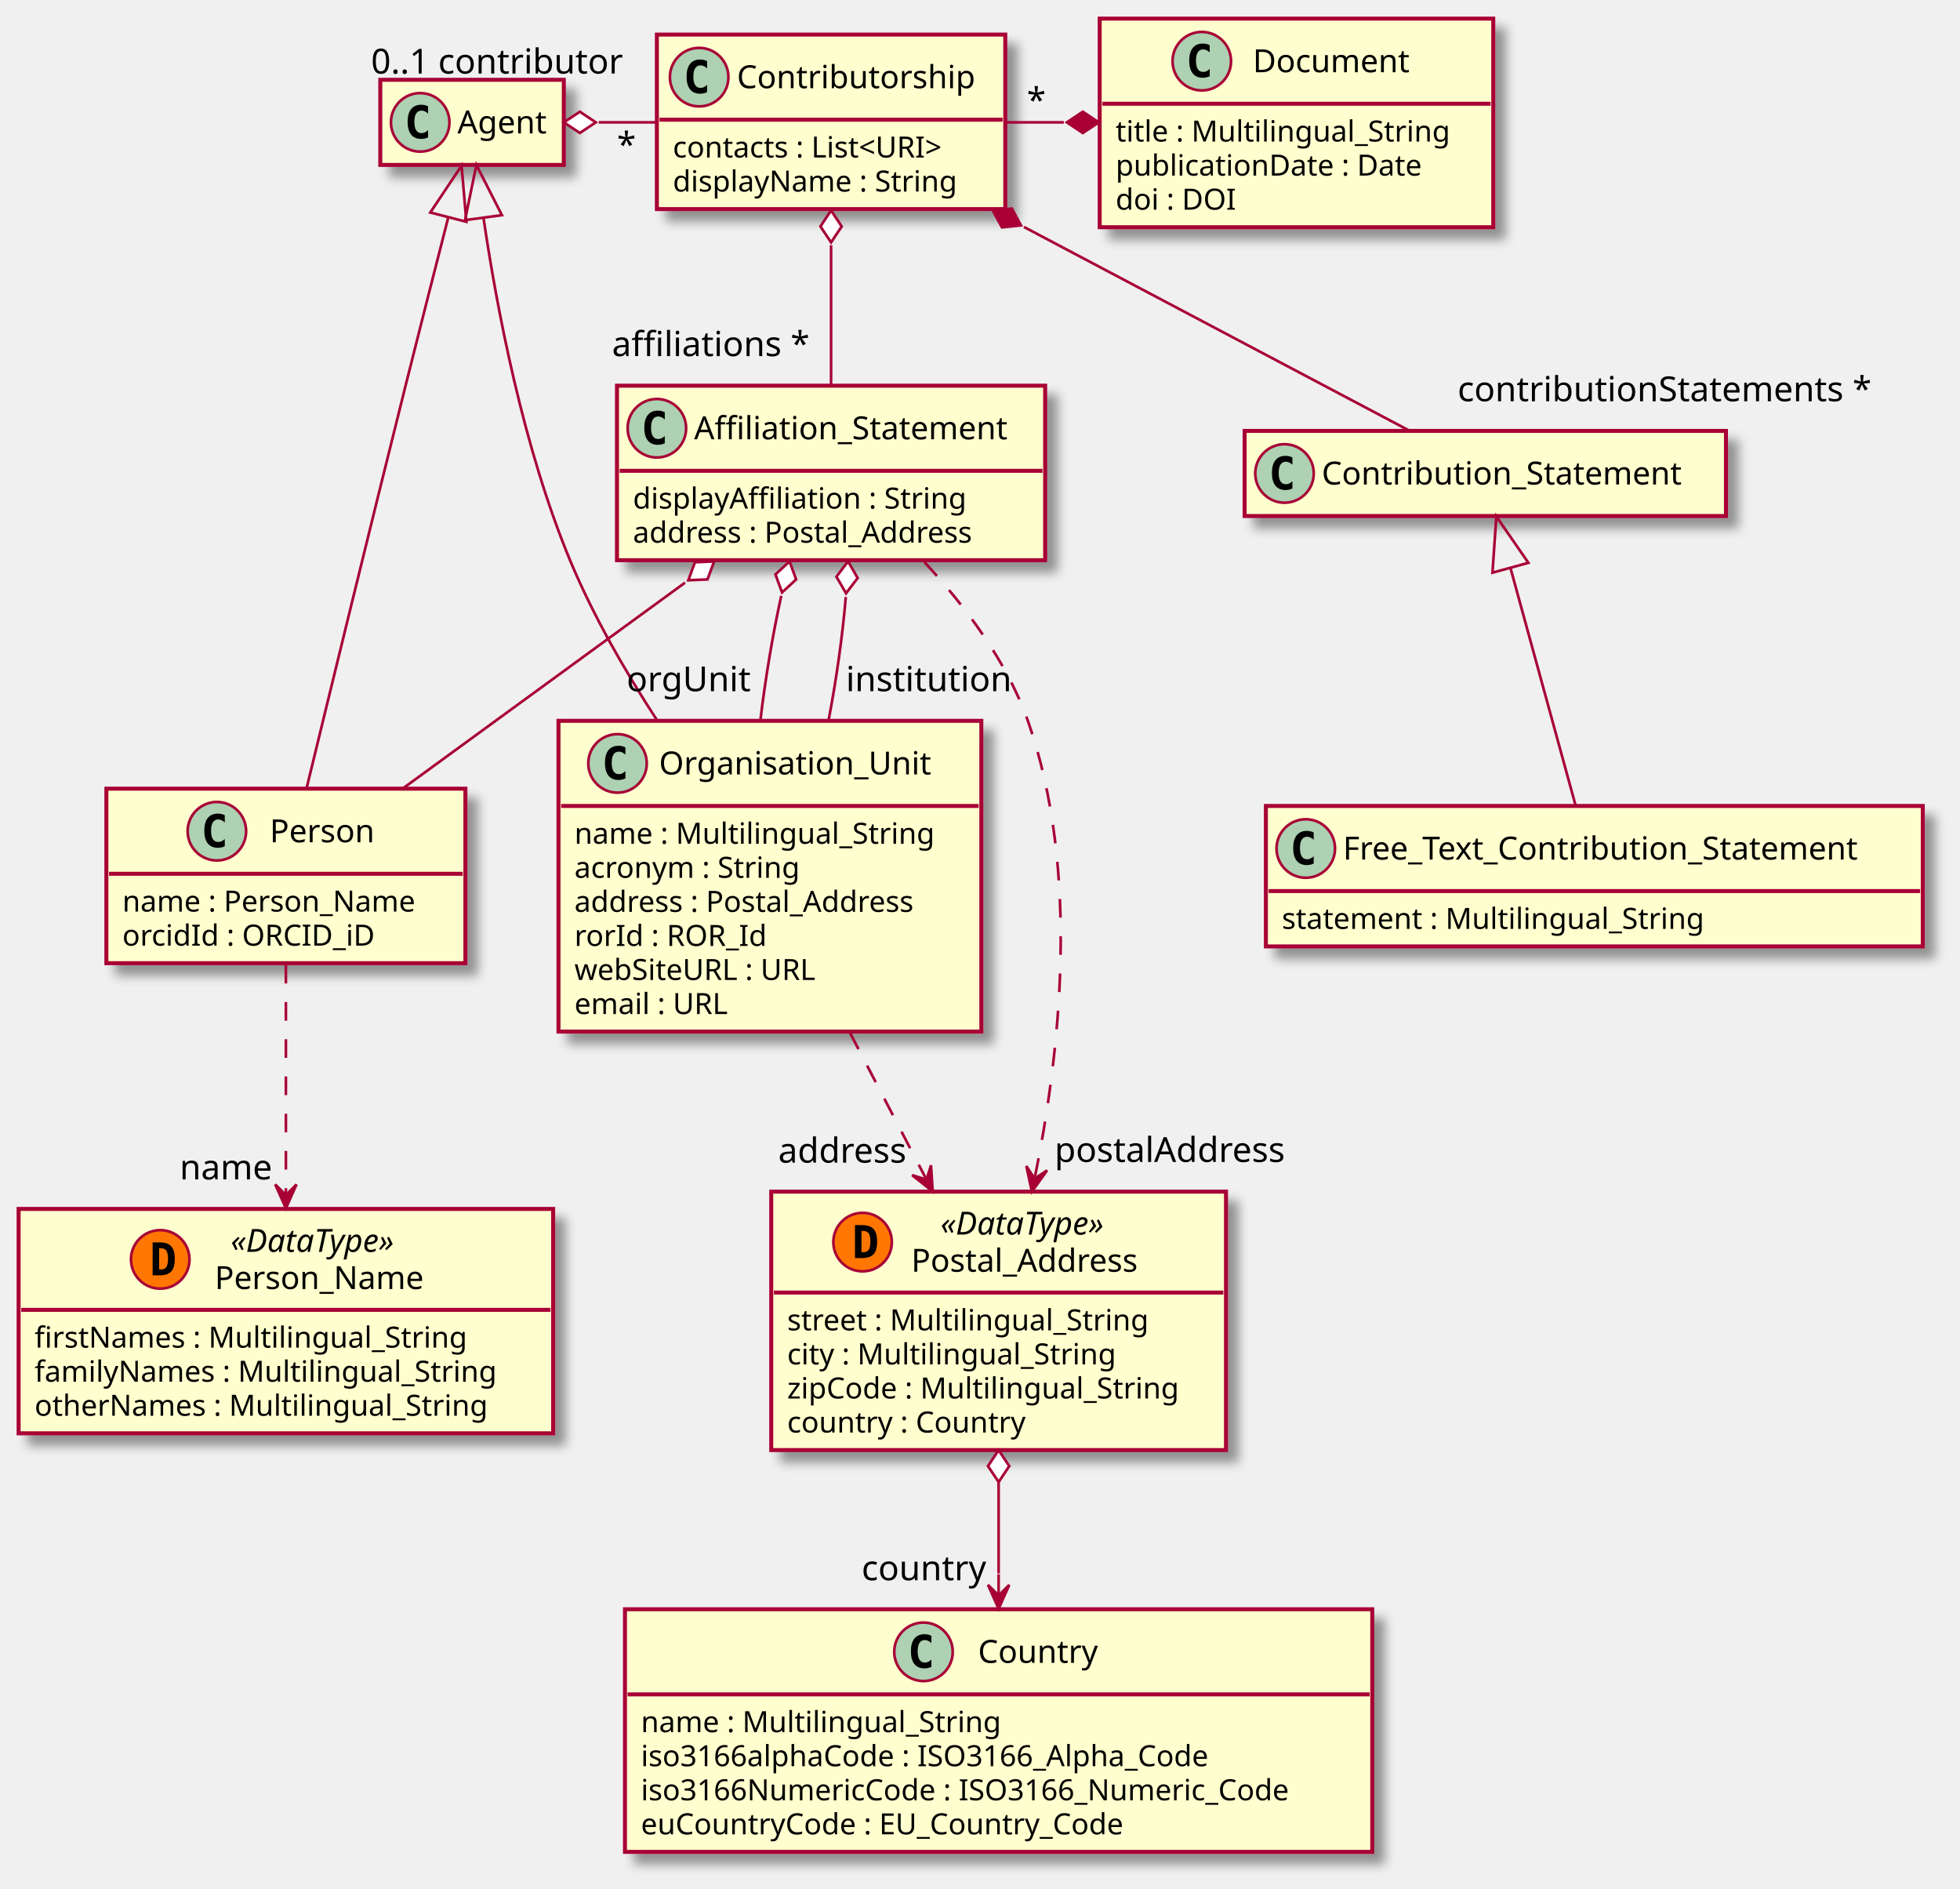
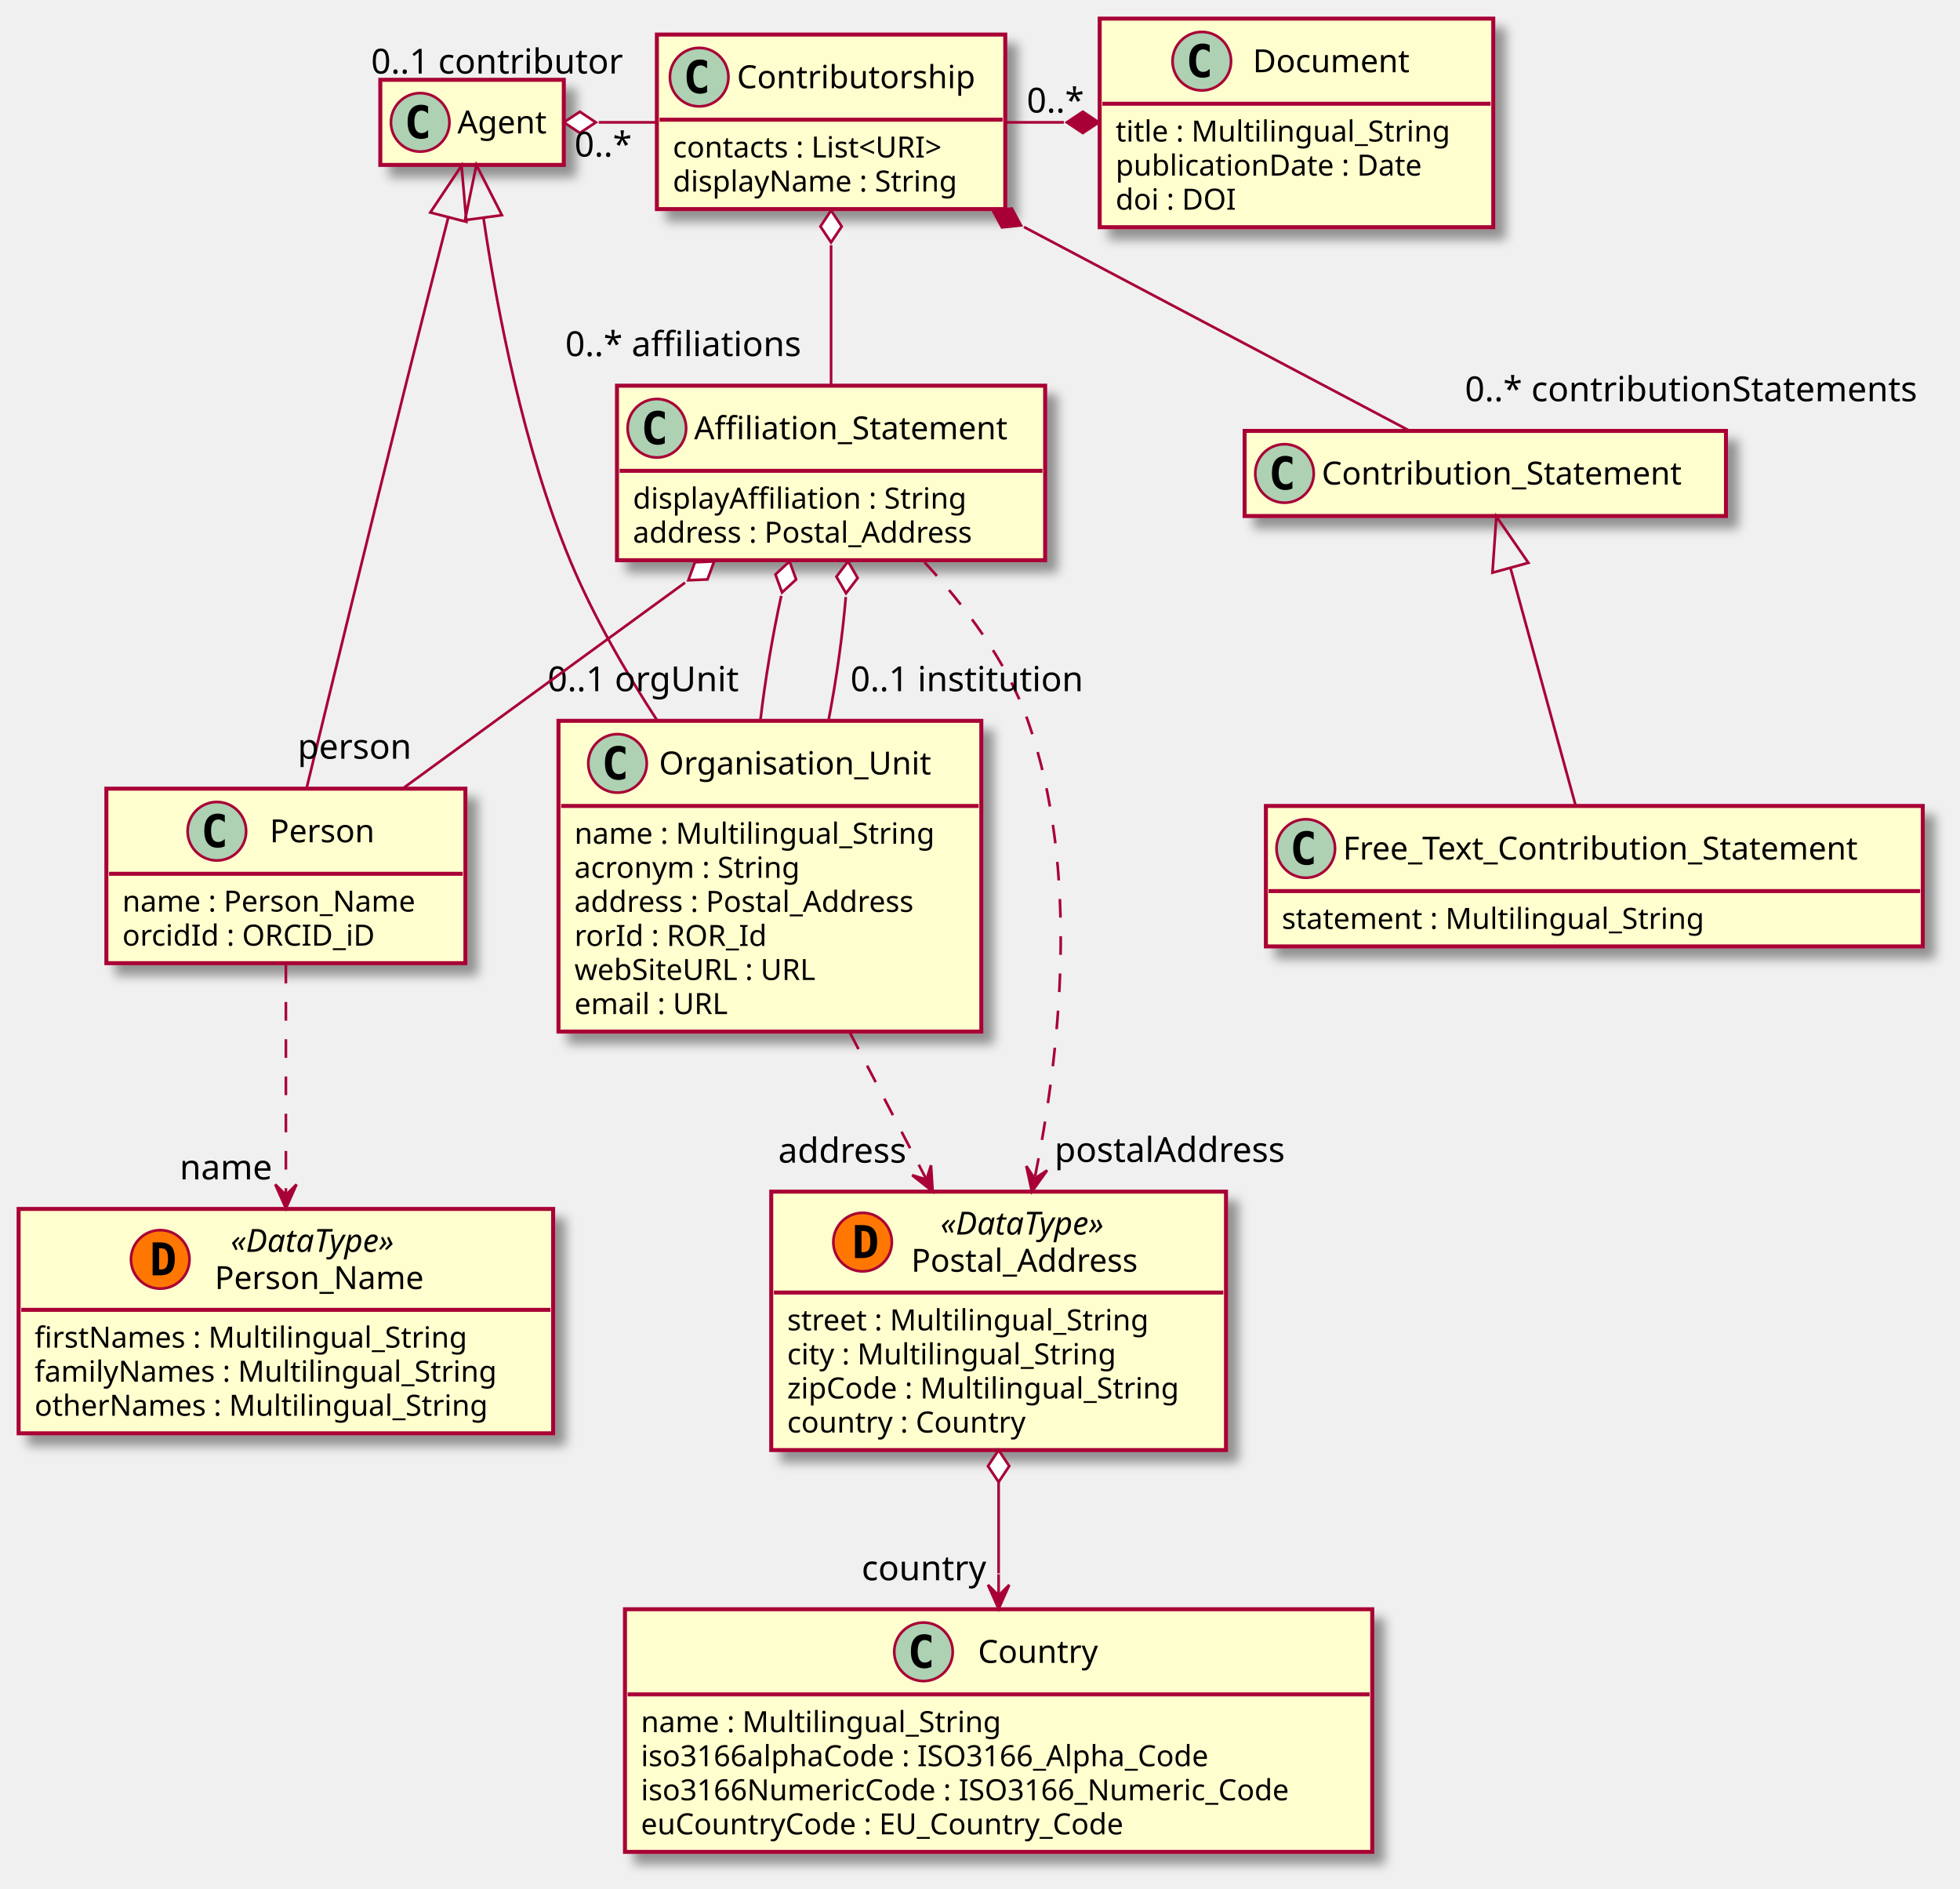
<svg xmlns="http://www.w3.org/2000/svg" contentScriptType="application/ecmascript" contentStyleType="text/css" height="710px" preserveAspectRatio="none" style="width:737px;height:710px;background:#FFFFFF;" version="1.1" viewBox="0 0 737 710" width="737px" zoomAndPan="magnify">
  <defs>
-     <filter height="300%" id="fd1s9ag5srjso" width="300%" x="-1" y="-1">
+     <filter height="300%" id="frvrzm6wyozfz" width="300%" x="-1" y="-1">
      <feGaussianBlur result="blurOut" stdDeviation="2.0" />
      <feColorMatrix in="blurOut" result="blurOut2" type="matrix" values="0 0 0 0 0 0 0 0 0 0 0 0 0 0 0 0 0 0 .4 0" />
      <feOffset dx="4.0" dy="4.0" in="blurOut2" result="blurOut3" />
      <feBlend in="SourceGraphic" in2="blurOut3" mode="normal" />
    </filter>
  </defs>
  <g>
-     <rect codeLine="19" fill="#FEFECE" filter="url(#fd1s9ag5srjso)" height="32" id="Agent" style="stroke:#A80036;stroke-width:1.5;" width="69" x="143" y="30" />
+     <rect codeLine="19" fill="#FEFECE" filter="url(#frvrzm6wyozfz)" height="32" id="Agent" style="stroke:#A80036;stroke-width:1.5;" width="69" x="143" y="30" />
    <ellipse cx="158" cy="46" fill="#ADD1B2" rx="11" ry="11" style="stroke:#A80036;stroke-width:1.0;" />
    <path d="M160.969,51.641 Q160.391,51.938 159.75,52.078 Q159.109,52.234 158.406,52.234 Q155.906,52.234 154.578,50.594 Q153.266,48.938 153.266,45.812 Q153.266,42.688 154.578,41.031 Q155.906,39.375 158.406,39.375 Q159.109,39.375 159.75,39.531 Q160.406,39.688 160.969,39.984 L160.969,42.703 Q160.344,42.125 159.75,41.859 Q159.156,41.578 158.531,41.578 Q157.188,41.578 156.5,42.656 Q155.812,43.719 155.812,45.812 Q155.812,47.906 156.5,48.984 Q157.188,50.047 158.531,50.047 Q159.156,50.047 159.75,49.781 Q160.344,49.5 160.969,48.922 L160.969,51.641 Z " fill="#000000" />
    <text fill="#000000" font-family="sans-serif" font-size="12" lengthAdjust="spacing" textLength="37" x="172" y="50.154">Agent</text>
-     <rect codeLine="22" fill="#FEFECE" filter="url(#fd1s9ag5srjso)" height="116.828" id="Organisation_Unit" style="stroke:#A80036;stroke-width:1.5;" width="159" x="210" y="271" />
+     <rect codeLine="22" fill="#FEFECE" filter="url(#frvrzm6wyozfz)" height="116.828" id="Organisation_Unit" style="stroke:#A80036;stroke-width:1.5;" width="159" x="210" y="271" />
    <ellipse cx="232.2" cy="287" fill="#ADD1B2" rx="11" ry="11" style="stroke:#A80036;stroke-width:1.0;" />
    <path d="M235.169,292.641 Q234.591,292.938 233.95,293.078 Q233.309,293.234 232.606,293.234 Q230.106,293.234 228.778,291.594 Q227.466,289.938 227.466,286.812 Q227.466,283.688 228.778,282.031 Q230.106,280.375 232.606,280.375 Q233.309,280.375 233.95,280.531 Q234.606,280.688 235.169,280.984 L235.169,283.703 Q234.544,283.125 233.95,282.859 Q233.356,282.578 232.731,282.578 Q231.387,282.578 230.7,283.656 Q230.012,284.719 230.012,286.812 Q230.012,288.906 230.7,289.984 Q231.387,291.047 232.731,291.047 Q233.356,291.047 233.95,290.781 Q234.544,290.5 235.169,289.922 L235.169,292.641 Z " fill="#000000" />
    <text fill="#000000" font-family="sans-serif" font-size="12" lengthAdjust="spacing" textLength="111" x="247.8" y="291.154">Organisation_Unit</text>
    <line style="stroke:#A80036;stroke-width:1.5;" x1="211" x2="368" y1="303" y2="303" />
    <text fill="#000000" font-family="sans-serif" font-size="11" lengthAdjust="spacing" textLength="147" x="216" y="317.21">name : Multilingual_String</text>
    <text fill="#000000" font-family="sans-serif" font-size="11" lengthAdjust="spacing" textLength="95" x="216" y="330.015">acronym : String</text>
    <text fill="#000000" font-family="sans-serif" font-size="11" lengthAdjust="spacing" textLength="147" x="216" y="342.82">address : Postal_Address</text>
    <text fill="#000000" font-family="sans-serif" font-size="11" lengthAdjust="spacing" textLength="78" x="216" y="355.625">rorId : ROR_Id</text>
    <text fill="#000000" font-family="sans-serif" font-size="11" lengthAdjust="spacing" textLength="99" x="216" y="368.429">webSiteURL : URL</text>
    <text fill="#000000" font-family="sans-serif" font-size="11" lengthAdjust="spacing" textLength="64" x="216" y="381.234">email : URL</text>
-     <rect codeLine="30" fill="#FEFECE" filter="url(#fd1s9ag5srjso)" height="65.609" id="Person" style="stroke:#A80036;stroke-width:1.5;" width="135" x="40" y="296.5" />
+     <rect codeLine="30" fill="#FEFECE" filter="url(#frvrzm6wyozfz)" height="65.609" id="Person" style="stroke:#A80036;stroke-width:1.5;" width="135" x="40" y="296.5" />
    <ellipse cx="81.55" cy="312.5" fill="#ADD1B2" rx="11" ry="11" style="stroke:#A80036;stroke-width:1.0;" />
    <path d="M84.519,318.141 Q83.941,318.438 83.3,318.578 Q82.659,318.734 81.956,318.734 Q79.456,318.734 78.128,317.094 Q76.816,315.438 76.816,312.312 Q76.816,309.188 78.128,307.531 Q79.456,305.875 81.956,305.875 Q82.659,305.875 83.3,306.031 Q83.956,306.188 84.519,306.484 L84.519,309.203 Q83.894,308.625 83.3,308.359 Q82.706,308.078 82.081,308.078 Q80.737,308.078 80.05,309.156 Q79.362,310.219 79.362,312.312 Q79.362,314.406 80.05,315.484 Q80.737,316.547 82.081,316.547 Q82.706,316.547 83.3,316.281 Q83.894,316 84.519,315.422 L84.519,318.141 Z " fill="#000000" />
    <text fill="#000000" font-family="sans-serif" font-size="12" lengthAdjust="spacing" textLength="44" x="101.45" y="316.654">Person</text>
    <line style="stroke:#A80036;stroke-width:1.5;" x1="41" x2="174" y1="328.5" y2="328.5" />
    <text fill="#000000" font-family="sans-serif" font-size="11" lengthAdjust="spacing" textLength="123" x="46" y="342.71">name : Person_Name</text>
    <text fill="#000000" font-family="sans-serif" font-size="11" lengthAdjust="spacing" textLength="102" x="46" y="355.515">orcidId : ORCID_iD</text>
-     <rect codeLine="34" fill="#FEFECE" filter="url(#fd1s9ag5srjso)" height="84.352" id="Person_Name" style="stroke:#A80036;stroke-width:1.5;" width="201" x="7" y="454.5" />
+     <rect codeLine="34" fill="#FEFECE" filter="url(#frvrzm6wyozfz)" height="84.352" id="Person_Name" style="stroke:#A80036;stroke-width:1.5;" width="201" x="7" y="454.5" />
    <ellipse cx="60.25" cy="473.469" fill="#FF7700" rx="11" ry="11" style="stroke:#A80036;stroke-width:1.0;" />
    <path d="M59.844,469.281 L59.844,477.266 L60.5,477.266 Q61.938,477.266 62.547,476.359 Q63.172,475.438 63.172,473.266 Q63.172,471.094 62.547,470.188 Q61.938,469.281 60.5,469.281 L59.844,469.281 Z M57.391,467.078 L60.016,467.078 Q63.047,467.078 64.375,468.531 Q65.719,469.969 65.719,473.266 Q65.719,476.562 64.375,478.016 Q63.047,479.469 60.016,479.469 L57.391,479.469 L57.391,467.078 Z " fill="#000000" />
    <text fill="#000000" font-family="sans-serif" font-size="12" font-style="italic" lengthAdjust="spacing" textLength="74" x="86.75" y="470.639">«DataType»</text>
    <text fill="#000000" font-family="sans-serif" font-size="12" lengthAdjust="spacing" textLength="86" x="80.75" y="484.607">Person_Name</text>
    <line style="stroke:#A80036;stroke-width:1.5;" x1="8" x2="207" y1="492.438" y2="492.438" />
    <text fill="#000000" font-family="sans-serif" font-size="11" lengthAdjust="spacing" textLength="178" x="13" y="506.648">firstNames : Multilingual_String</text>
    <text fill="#000000" font-family="sans-serif" font-size="11" lengthAdjust="spacing" textLength="189" x="13" y="519.453">familyNames : Multilingual_String</text>
    <text fill="#000000" font-family="sans-serif" font-size="11" lengthAdjust="spacing" textLength="185" x="13" y="532.257">otherNames : Multilingual_String</text>
-     <rect codeLine="39" fill="#FEFECE" filter="url(#fd1s9ag5srjso)" height="97.156" id="Postal_Address" style="stroke:#A80036;stroke-width:1.5;" width="171" x="290" y="448" />
+     <rect codeLine="39" fill="#FEFECE" filter="url(#frvrzm6wyozfz)" height="97.156" id="Postal_Address" style="stroke:#A80036;stroke-width:1.5;" width="171" x="290" y="448" />
    <ellipse cx="324.35" cy="466.969" fill="#FF7700" rx="11" ry="11" style="stroke:#A80036;stroke-width:1.0;" />
    <path d="M323.944,462.781 L323.944,470.766 L324.6,470.766 Q326.038,470.766 326.647,469.859 Q327.272,468.938 327.272,466.766 Q327.272,464.594 326.647,463.688 Q326.038,462.781 324.6,462.781 L323.944,462.781 Z M321.491,460.578 L324.116,460.578 Q327.147,460.578 328.475,462.031 Q329.819,463.469 329.819,466.766 Q329.819,470.062 328.475,471.516 Q327.147,472.969 324.116,472.969 L321.491,472.969 L321.491,460.578 Z " fill="#000000" />
    <text fill="#000000" font-family="sans-serif" font-size="12" font-style="italic" lengthAdjust="spacing" textLength="74" x="353.65" y="464.139">«DataType»</text>
    <text fill="#000000" font-family="sans-serif" font-size="12" lengthAdjust="spacing" textLength="96" x="342.65" y="478.107">Postal_Address</text>
    <line style="stroke:#A80036;stroke-width:1.5;" x1="291" x2="460" y1="485.938" y2="485.938" />
    <text fill="#000000" font-family="sans-serif" font-size="11" lengthAdjust="spacing" textLength="149" x="296" y="500.148">street : Multilingual_String</text>
    <text fill="#000000" font-family="sans-serif" font-size="11" lengthAdjust="spacing" textLength="134" x="296" y="512.953">city : Multilingual_String</text>
    <text fill="#000000" font-family="sans-serif" font-size="11" lengthAdjust="spacing" textLength="159" x="296" y="525.757">zipCode : Multilingual_String</text>
    <text fill="#000000" font-family="sans-serif" font-size="11" lengthAdjust="spacing" textLength="98" x="296" y="538.562">country : Country</text>
-     <rect codeLine="45" fill="#FEFECE" filter="url(#fd1s9ag5srjso)" height="91.219" id="Country" style="stroke:#A80036;stroke-width:1.5;" width="281" x="235" y="605" />
+     <rect codeLine="45" fill="#FEFECE" filter="url(#frvrzm6wyozfz)" height="91.219" id="Country" style="stroke:#A80036;stroke-width:1.5;" width="281" x="235" y="605" />
    <ellipse cx="347.25" cy="621" fill="#ADD1B2" rx="11" ry="11" style="stroke:#A80036;stroke-width:1.0;" />
    <path d="M350.219,626.641 Q349.641,626.938 349,627.078 Q348.359,627.234 347.656,627.234 Q345.156,627.234 343.828,625.594 Q342.516,623.938 342.516,620.812 Q342.516,617.688 343.828,616.031 Q345.156,614.375 347.656,614.375 Q348.359,614.375 349,614.531 Q349.656,614.688 350.219,614.984 L350.219,617.703 Q349.594,617.125 349,616.859 Q348.406,616.578 347.781,616.578 Q346.438,616.578 345.75,617.656 Q345.062,618.719 345.062,620.812 Q345.062,622.906 345.75,623.984 Q346.438,625.047 347.781,625.047 Q348.406,625.047 349,624.781 Q349.594,624.5 350.219,623.922 L350.219,626.641 Z " fill="#000000" />
    <text fill="#000000" font-family="sans-serif" font-size="12" lengthAdjust="spacing" textLength="48" x="367.75" y="625.154">Country</text>
    <line style="stroke:#A80036;stroke-width:1.5;" x1="236" x2="515" y1="637" y2="637" />
    <text fill="#000000" font-family="sans-serif" font-size="11" lengthAdjust="spacing" textLength="147" x="241" y="651.21">name : Multilingual_String</text>
    <text fill="#000000" font-family="sans-serif" font-size="11" lengthAdjust="spacing" textLength="237" x="241" y="664.015">iso3166alphaCode : ISO3166_Alpha_Code</text>
    <text fill="#000000" font-family="sans-serif" font-size="11" lengthAdjust="spacing" textLength="269" x="241" y="676.82">iso3166NumericCode : ISO3166_Numeric_Code</text>
    <text fill="#000000" font-family="sans-serif" font-size="11" lengthAdjust="spacing" textLength="199" x="241" y="689.625">euCountryCode : EU_Country_Code</text>
-     <rect codeLine="8" fill="#FEFECE" filter="url(#fd1s9ag5srjso)" height="78.414" id="Document" style="stroke:#A80036;stroke-width:1.5;" width="148" x="413.5" y="7" />
+     <rect codeLine="8" fill="#FEFECE" filter="url(#frvrzm6wyozfz)" height="78.414" id="Document" style="stroke:#A80036;stroke-width:1.5;" width="148" x="413.5" y="7" />
    <ellipse cx="451.9" cy="23" fill="#ADD1B2" rx="11" ry="11" style="stroke:#A80036;stroke-width:1.0;" />
    <path d="M454.869,28.641 Q454.291,28.938 453.65,29.078 Q453.009,29.234 452.306,29.234 Q449.806,29.234 448.478,27.594 Q447.166,25.938 447.166,22.812 Q447.166,19.688 448.478,18.031 Q449.806,16.375 452.306,16.375 Q453.009,16.375 453.65,16.531 Q454.306,16.688 454.869,16.984 L454.869,19.703 Q454.244,19.125 453.65,18.859 Q453.056,18.578 452.431,18.578 Q451.087,18.578 450.4,19.656 Q449.712,20.719 449.712,22.812 Q449.712,24.906 450.4,25.984 Q451.087,27.047 452.431,27.047 Q453.056,27.047 453.65,26.781 Q454.244,26.5 454.869,25.922 L454.869,28.641 Z " fill="#000000" />
    <text fill="#000000" font-family="sans-serif" font-size="12" lengthAdjust="spacing" textLength="64" x="471.1" y="27.154">Document</text>
    <line style="stroke:#A80036;stroke-width:1.5;" x1="414.5" x2="560.5" y1="39" y2="39" />
    <text fill="#000000" font-family="sans-serif" font-size="11" lengthAdjust="spacing" textLength="136" x="419.5" y="53.21">title : Multilingual_String</text>
    <text fill="#000000" font-family="sans-serif" font-size="11" lengthAdjust="spacing" textLength="125" x="419.5" y="66.015">publicationDate : Date</text>
    <text fill="#000000" font-family="sans-serif" font-size="11" lengthAdjust="spacing" textLength="49" x="419.5" y="78.82">doi : DOI</text>
-     <rect codeLine="58" fill="#FEFECE" filter="url(#fd1s9ag5srjso)" height="65.609" id="Contributorship" style="stroke:#A80036;stroke-width:1.5;" width="131" x="247" y="13" />
+     <rect codeLine="58" fill="#FEFECE" filter="url(#frvrzm6wyozfz)" height="65.609" id="Contributorship" style="stroke:#A80036;stroke-width:1.5;" width="131" x="247" y="13" />
    <ellipse cx="262.9" cy="29" fill="#ADD1B2" rx="11" ry="11" style="stroke:#A80036;stroke-width:1.0;" />
    <path d="M265.869,34.641 Q265.291,34.938 264.65,35.078 Q264.009,35.234 263.306,35.234 Q260.806,35.234 259.478,33.594 Q258.166,31.938 258.166,28.812 Q258.166,25.688 259.478,24.031 Q260.806,22.375 263.306,22.375 Q264.009,22.375 264.65,22.531 Q265.306,22.688 265.869,22.984 L265.869,25.703 Q265.244,25.125 264.65,24.859 Q264.056,24.578 263.431,24.578 Q262.087,24.578 261.4,25.656 Q260.712,26.719 260.712,28.812 Q260.712,30.906 261.4,31.984 Q262.087,33.047 263.431,33.047 Q264.056,33.047 264.65,32.781 Q265.244,32.5 265.869,31.922 L265.869,34.641 Z " fill="#000000" />
    <text fill="#000000" font-family="sans-serif" font-size="12" lengthAdjust="spacing" textLength="97" x="277.1" y="33.154">Contributorship</text>
    <line style="stroke:#A80036;stroke-width:1.5;" x1="248" x2="377" y1="45" y2="45" />
    <text fill="#000000" font-family="sans-serif" font-size="11" lengthAdjust="spacing" textLength="116" x="253" y="59.21">contacts : List&lt;URI&gt;</text>
    <text fill="#000000" font-family="sans-serif" font-size="11" lengthAdjust="spacing" textLength="119" x="253" y="72.015">displayName : String</text>
-     <rect codeLine="62" fill="#FEFECE" filter="url(#fd1s9ag5srjso)" height="32" id="Contribution_Statement" style="stroke:#A80036;stroke-width:1.5;" width="181" x="468" y="162" />
+     <rect codeLine="62" fill="#FEFECE" filter="url(#frvrzm6wyozfz)" height="32" id="Contribution_Statement" style="stroke:#A80036;stroke-width:1.5;" width="181" x="468" y="162" />
    <ellipse cx="483" cy="178" fill="#ADD1B2" rx="11" ry="11" style="stroke:#A80036;stroke-width:1.0;" />
    <path d="M485.969,183.641 Q485.391,183.938 484.75,184.078 Q484.109,184.234 483.406,184.234 Q480.906,184.234 479.578,182.594 Q478.266,180.938 478.266,177.812 Q478.266,174.688 479.578,173.031 Q480.906,171.375 483.406,171.375 Q484.109,171.375 484.75,171.531 Q485.406,171.688 485.969,171.984 L485.969,174.703 Q485.344,174.125 484.75,173.859 Q484.156,173.578 483.531,173.578 Q482.188,173.578 481.5,174.656 Q480.812,175.719 480.812,177.812 Q480.812,179.906 481.5,180.984 Q482.188,182.047 483.531,182.047 Q484.156,182.047 484.75,181.781 Q485.344,181.5 485.969,180.922 L485.969,183.641 Z " fill="#000000" />
    <text fill="#000000" font-family="sans-serif" font-size="12" lengthAdjust="spacing" textLength="149" x="497" y="182.154">Contribution_Statement</text>
-     <rect codeLine="64" fill="#FEFECE" filter="url(#fd1s9ag5srjso)" height="52.805" id="Free_Text_Contribution_Statement" style="stroke:#A80036;stroke-width:1.5;" width="247" x="476" y="303" />
+     <rect codeLine="64" fill="#FEFECE" filter="url(#frvrzm6wyozfz)" height="52.805" id="Free_Text_Contribution_Statement" style="stroke:#A80036;stroke-width:1.5;" width="247" x="476" y="303" />
    <ellipse cx="491" cy="319" fill="#ADD1B2" rx="11" ry="11" style="stroke:#A80036;stroke-width:1.0;" />
    <path d="M493.969,324.641 Q493.391,324.938 492.75,325.078 Q492.109,325.234 491.406,325.234 Q488.906,325.234 487.578,323.594 Q486.266,321.938 486.266,318.812 Q486.266,315.688 487.578,314.031 Q488.906,312.375 491.406,312.375 Q492.109,312.375 492.75,312.531 Q493.406,312.688 493.969,312.984 L493.969,315.703 Q493.344,315.125 492.75,314.859 Q492.156,314.578 491.531,314.578 Q490.188,314.578 489.5,315.656 Q488.812,316.719 488.812,318.812 Q488.812,320.906 489.5,321.984 Q490.188,323.047 491.531,323.047 Q492.156,323.047 492.75,322.781 Q493.344,322.5 493.969,321.922 L493.969,324.641 Z " fill="#000000" />
    <text fill="#000000" font-family="sans-serif" font-size="12" lengthAdjust="spacing" textLength="215" x="505" y="323.154">Free_Text_Contribution_Statement</text>
    <line style="stroke:#A80036;stroke-width:1.5;" x1="477" x2="722" y1="335" y2="335" />
    <text fill="#000000" font-family="sans-serif" font-size="11" lengthAdjust="spacing" textLength="173" x="482" y="349.21">statement : Multilingual_String</text>
-     <rect codeLine="67" fill="#FEFECE" filter="url(#fd1s9ag5srjso)" height="65.609" id="Affiliation_Statement" style="stroke:#A80036;stroke-width:1.5;" width="161" x="232" y="145" />
+     <rect codeLine="67" fill="#FEFECE" filter="url(#frvrzm6wyozfz)" height="65.609" id="Affiliation_Statement" style="stroke:#A80036;stroke-width:1.5;" width="161" x="232" y="145" />
    <ellipse cx="247" cy="161" fill="#ADD1B2" rx="11" ry="11" style="stroke:#A80036;stroke-width:1.0;" />
    <path d="M249.969,166.641 Q249.391,166.938 248.75,167.078 Q248.109,167.234 247.406,167.234 Q244.906,167.234 243.578,165.594 Q242.266,163.938 242.266,160.812 Q242.266,157.688 243.578,156.031 Q244.906,154.375 247.406,154.375 Q248.109,154.375 248.75,154.531 Q249.406,154.688 249.969,154.984 L249.969,157.703 Q249.344,157.125 248.75,156.859 Q248.156,156.578 247.531,156.578 Q246.188,156.578 245.5,157.656 Q244.812,158.719 244.812,160.812 Q244.812,162.906 245.5,163.984 Q246.188,165.047 247.531,165.047 Q248.156,165.047 248.75,164.781 Q249.344,164.5 249.969,163.922 L249.969,166.641 Z " fill="#000000" />
    <text fill="#000000" font-family="sans-serif" font-size="12" lengthAdjust="spacing" textLength="129" x="261" y="165.154">Affiliation_Statement</text>
    <line style="stroke:#A80036;stroke-width:1.5;" x1="233" x2="392" y1="177" y2="177" />
    <text fill="#000000" font-family="sans-serif" font-size="11" lengthAdjust="spacing" textLength="138" x="238" y="191.21">displayAffiliation : String</text>
    <text fill="#000000" font-family="sans-serif" font-size="11" lengthAdjust="spacing" textLength="147" x="238" y="204.015">address : Postal_Address</text>
    <path codeLine="51" d="M375.5,557.18 C375.5,557.18 375.5,580.7 375.5,591.5 " fill="none" id="Postal_Address-Country" style="stroke:#A80036;stroke-width:1.0;" />
    <polygon fill="#A80036" points="375.5,604.84,379.5,595.84,375.5,599.84,371.5,595.84,375.5,604.84" style="stroke:#A80036;stroke-width:1.0;" />
    <line style="stroke:#A80036;stroke-width:1.0;" x1="375.5" x2="375.5" y1="599.84" y2="591.84" />
    <polygon fill="#FFFFFF" points="375.5,545.18,371.5,551.18,375.5,557.18,379.5,551.18,375.5,545.18" style="stroke:#A80036;stroke-width:1.0;" />
    <text fill="#000000" font-family="sans-serif" font-size="13" lengthAdjust="spacing" textLength="48" x="323.975" y="594.093">country</text>
    <path codeLine="88" d="M107.5,362.71 C107.5,387.34 107.5,421.64 107.5,449.22 " fill="none" id="Person-to-Person_Name" style="stroke:#A80036;stroke-width:1.0;stroke-dasharray:7.0,7.0;" />
    <polygon fill="#A80036" points="107.5,454.28,111.5,445.28,107.5,449.28,103.5,445.28,107.5,454.28" style="stroke:#A80036;stroke-width:1.0;" />
    <text fill="#000000" font-family="sans-serif" font-size="13" lengthAdjust="spacing" textLength="37" x="67.552" y="443.405">name</text>
    <path codeLine="89" d="M168.51,81.93 C163.71,100.62 157.74,124.06 152.5,145 C139.25,197.98 124.2,259.67 115.29,296.32 " fill="none" id="Agent-backto-Person" style="stroke:#A80036;stroke-width:1.0;" />
    <polygon fill="none" points="161.8,79.89,173.56,62.27,175.36,83.38,161.8,79.89" style="stroke:#A80036;stroke-width:1.0;" />
    <path codeLine="90" d="M181.85,82.23 C186.87,116.19 196.8,168.54 214.5,211 C223.07,231.55 235.16,252.51 247.15,270.92 " fill="none" id="Agent-backto-Organisation_Unit" style="stroke:#A80036;stroke-width:1.0;" />
    <polygon fill="none" points="174.86,82.76,179.13,62,188.73,80.89,174.86,82.76" style="stroke:#A80036;stroke-width:1.0;" />
    <path codeLine="91" d="M319.58,388.21 C328.88,406.05 339.06,425.59 348.16,443.05 " fill="none" id="Organisation_Unit-to-Postal_Address" style="stroke:#A80036;stroke-width:1.0;stroke-dasharray:7.0,7.0;" />
    <polygon fill="#A80036" points="350.7,447.92,350.077,438.091,348.384,443.489,342.986,441.796,350.7,447.92" style="stroke:#A80036;stroke-width:1.0;" />
    <text fill="#000000" font-family="sans-serif" font-size="13" lengthAdjust="spacing" textLength="51" x="292.627" y="437.099">address</text>
    <path codeLine="74" d="M347.6,211.33 C362.67,227.58 378.6,248.57 386.5,271 C406.33,327.29 398.54,396.44 389.06,443 " fill="none" id="Affiliation_Statement-to-Postal_Address" style="stroke:#A80036;stroke-width:1.0;stroke-dasharray:7.0,7.0;" />
    <polygon fill="#A80036" points="388.01,448,393.751,439.998,389.024,443.104,385.917,438.376,388.01,448" style="stroke:#A80036;stroke-width:1.0;" />
    <text fill="#000000" font-family="sans-serif" font-size="13" lengthAdjust="spacing" textLength="91" x="396.53" y="436.84">postalAddress</text>
    <path codeLine="75" d="M293.77,224 C290.52,238.73 287.76,255.31 285.92,270.84 " fill="none" id="Affiliation_Statement-backto-Organisation_Unit" style="stroke:#A80036;stroke-width:1.0;" />
    <polygon fill="#FFFFFF" points="296.88,211.07,291.586,215.966,294.069,222.736,299.363,217.84,296.88,211.07" style="stroke:#A80036;stroke-width:1.0;" />
-     <text fill="#000000" font-family="sans-serif" font-size="13" lengthAdjust="spacing" textLength="47" x="235.62" y="259.862">orgUnit</text>
+     <text fill="#000000" font-family="sans-serif" font-size="13" lengthAdjust="spacing" textLength="75" x="205.913" y="259.862">0..1 orgUnit</text>
    <path codeLine="76" d="M318.04,224.45 C316.81,239.07 314.5,255.47 311.55,270.84 " fill="none" id="Affiliation_Statement-backto-Organisation_Unit-1" style="stroke:#A80036;stroke-width:1.0;" />
    <polygon fill="#FFFFFF" points="318.88,211.07,314.512,216.808,318.129,223.047,322.497,217.309,318.88,211.07" style="stroke:#A80036;stroke-width:1.0;" />
-     <text fill="#000000" font-family="sans-serif" font-size="13" lengthAdjust="spacing" textLength="63" x="318.076" y="259.862">institution</text>
+     <text fill="#000000" font-family="sans-serif" font-size="13" lengthAdjust="spacing" textLength="91" x="319.783" y="259.862">0..1 institution</text>
    <path codeLine="77" d="M257.6,219.04 C224.33,243.3 182.46,273.83 151.4,296.48 " fill="none" id="Affiliation_Statement-backto-Person" style="stroke:#A80036;stroke-width:1.0;" />
    <polygon fill="#FFFFFF" points="268.52,211.07,261.315,211.373,258.824,218.141,266.029,217.837,268.52,211.07" style="stroke:#A80036;stroke-width:1.0;" />
+     <text fill="#000000" font-family="sans-serif" font-size="13" lengthAdjust="spacing" textLength="44" x="111.917" y="285.244">person</text>
    <path codeLine="78" d="M568.04,213.8 C575.51,241.03 585.73,278.28 592.46,302.85 " fill="none" id="Contribution_Statement-backto-Free_Text_Contribution_Statement" style="stroke:#A80036;stroke-width:1.0;" />
    <polygon fill="none" points="561.2,215.3,562.66,194.16,574.7,211.59,561.2,215.3" style="stroke:#A80036;stroke-width:1.0;" />
    <path codeLine="79" d="M378.12,46 C385.42,46 392.72,46 400.02,46 " fill="none" id="Contributorship-to-Document" style="stroke:#A80036;stroke-width:1.0;" />
    <polygon fill="#A80036" points="413.16,46,407.16,42,401.16,46,407.16,50,413.16,46" style="stroke:#A80036;stroke-width:1.0;" />
-     <text fill="#000000" font-family="sans-serif" font-size="13" lengthAdjust="spacing" textLength="7" x="386.112" y="42.23">*</text>
+     <text fill="#000000" font-family="sans-serif" font-size="13" lengthAdjust="spacing" textLength="23" x="386.073" y="42.32">0..*</text>
    <path codeLine="80" d="M225.14,46 C232.41,46 239.69,46 246.97,46 " fill="none" id="Agent-backto-Contributorship" style="stroke:#A80036;stroke-width:1.0;" />
    <polygon fill="#FFFFFF" points="212.04,46,218.04,50,224.04,46,218.04,42,212.04,46" style="stroke:#A80036;stroke-width:1.0;" />
    <text fill="#000000" font-family="sans-serif" font-size="13" lengthAdjust="spacing" textLength="98" x="139.532" y="27.657">0..1 contributor</text>
-     <text fill="#000000" font-family="sans-serif" font-size="13" lengthAdjust="spacing" textLength="7" x="231.988" y="58.964">*</text>
+     <text fill="#000000" font-family="sans-serif" font-size="13" lengthAdjust="spacing" textLength="23" x="216.026" y="58.867">0..*</text>
    <path codeLine="81" d="M312.5,92.18 C312.5,109.51 312.5,128.91 312.5,144.78 " fill="none" id="Contributorship-backto-Affiliation_Statement" style="stroke:#A80036;stroke-width:1.0;" />
    <polygon fill="#FFFFFF" points="312.5,79.13,308.5,85.13,312.5,91.13,316.5,85.13,312.5,79.13" style="stroke:#A80036;stroke-width:1.0;" />
-     <text fill="#000000" font-family="sans-serif" font-size="13" lengthAdjust="spacing" textLength="75" x="230.117" y="133.882">affiliations *</text>
+     <text fill="#000000" font-family="sans-serif" font-size="13" lengthAdjust="spacing" textLength="91" x="212.542" y="133.882">0..* affiliations</text>
    <path codeLine="82" d="M385.02,85.32 C433.51,110.95 494.66,143.26 529.9,161.88 " fill="none" id="Contributorship-backto-Contribution_Statement" style="stroke:#A80036;stroke-width:1.0;" />
    <polygon fill="#A80036" points="373.31,79.13,376.745,85.47,383.919,84.738,380.484,78.398,373.31,79.13" style="stroke:#A80036;stroke-width:1.0;" />
-     <text fill="#000000" font-family="sans-serif" font-size="13" lengthAdjust="spacing" textLength="163" x="548.084" y="150.85">contributionStatements *</text>
+     <text fill="#000000" font-family="sans-serif" font-size="13" lengthAdjust="spacing" textLength="179" x="550.834" y="150.85">0..* contributionStatements</text>
  </g>
</svg>
